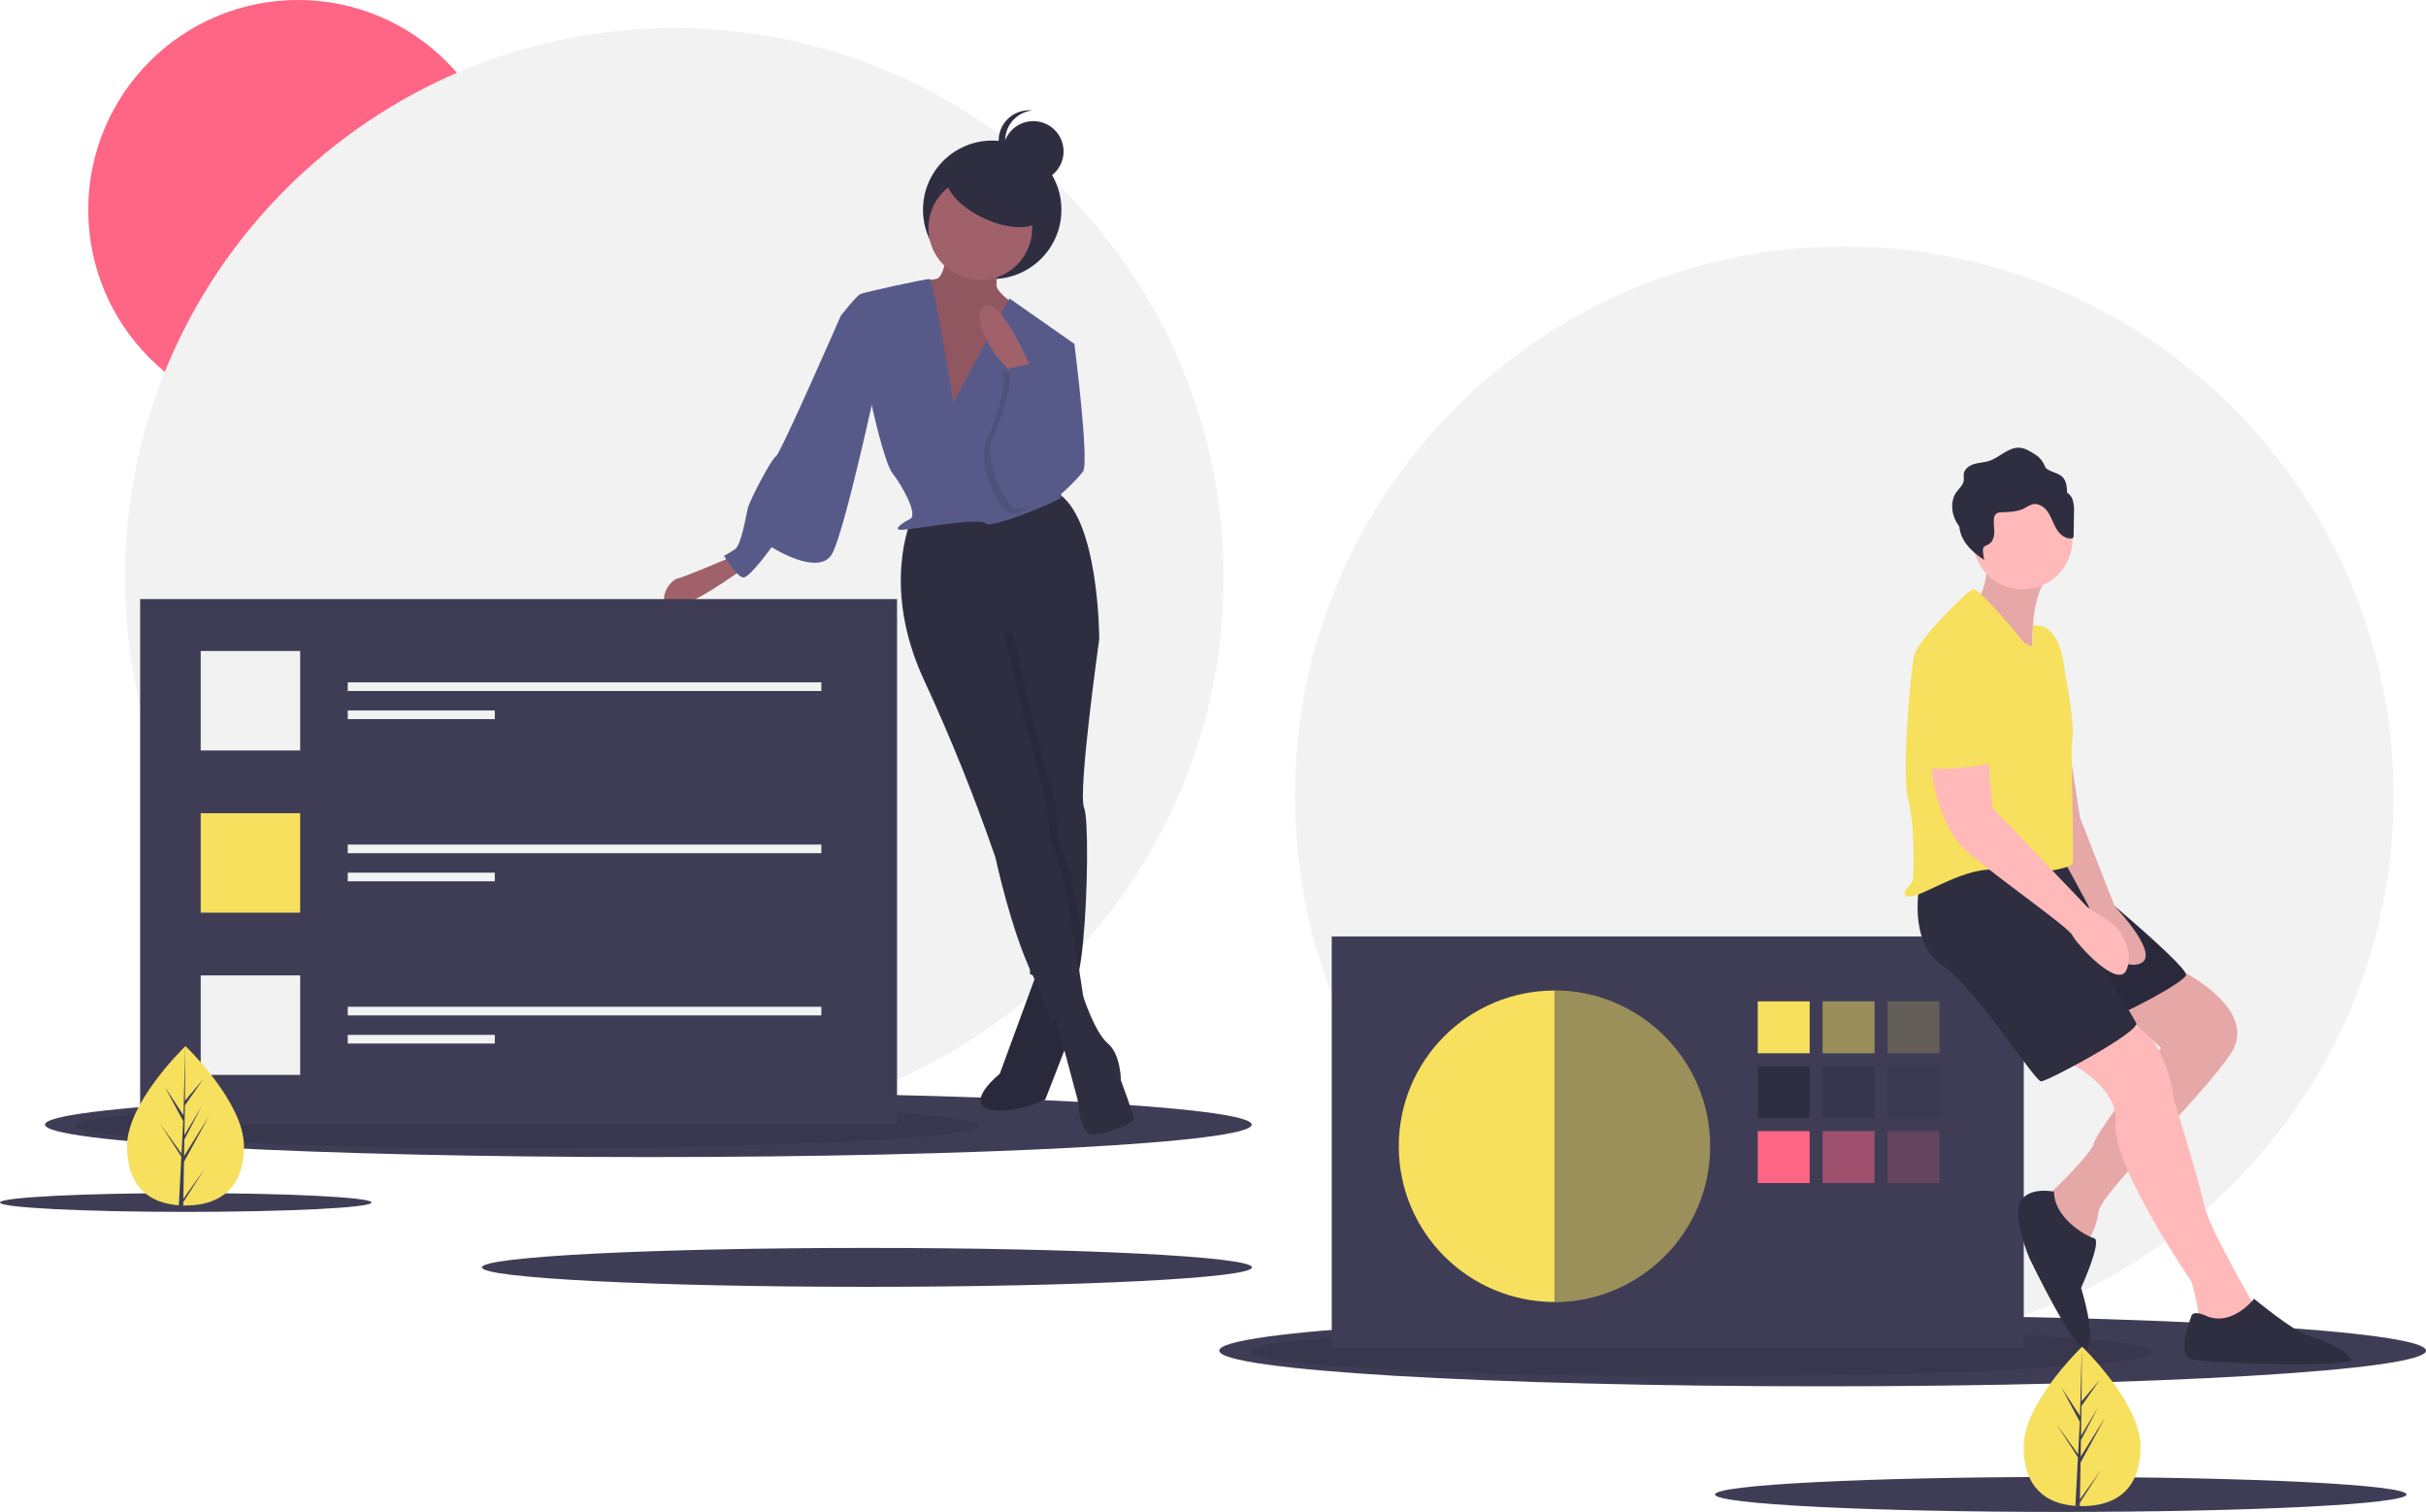
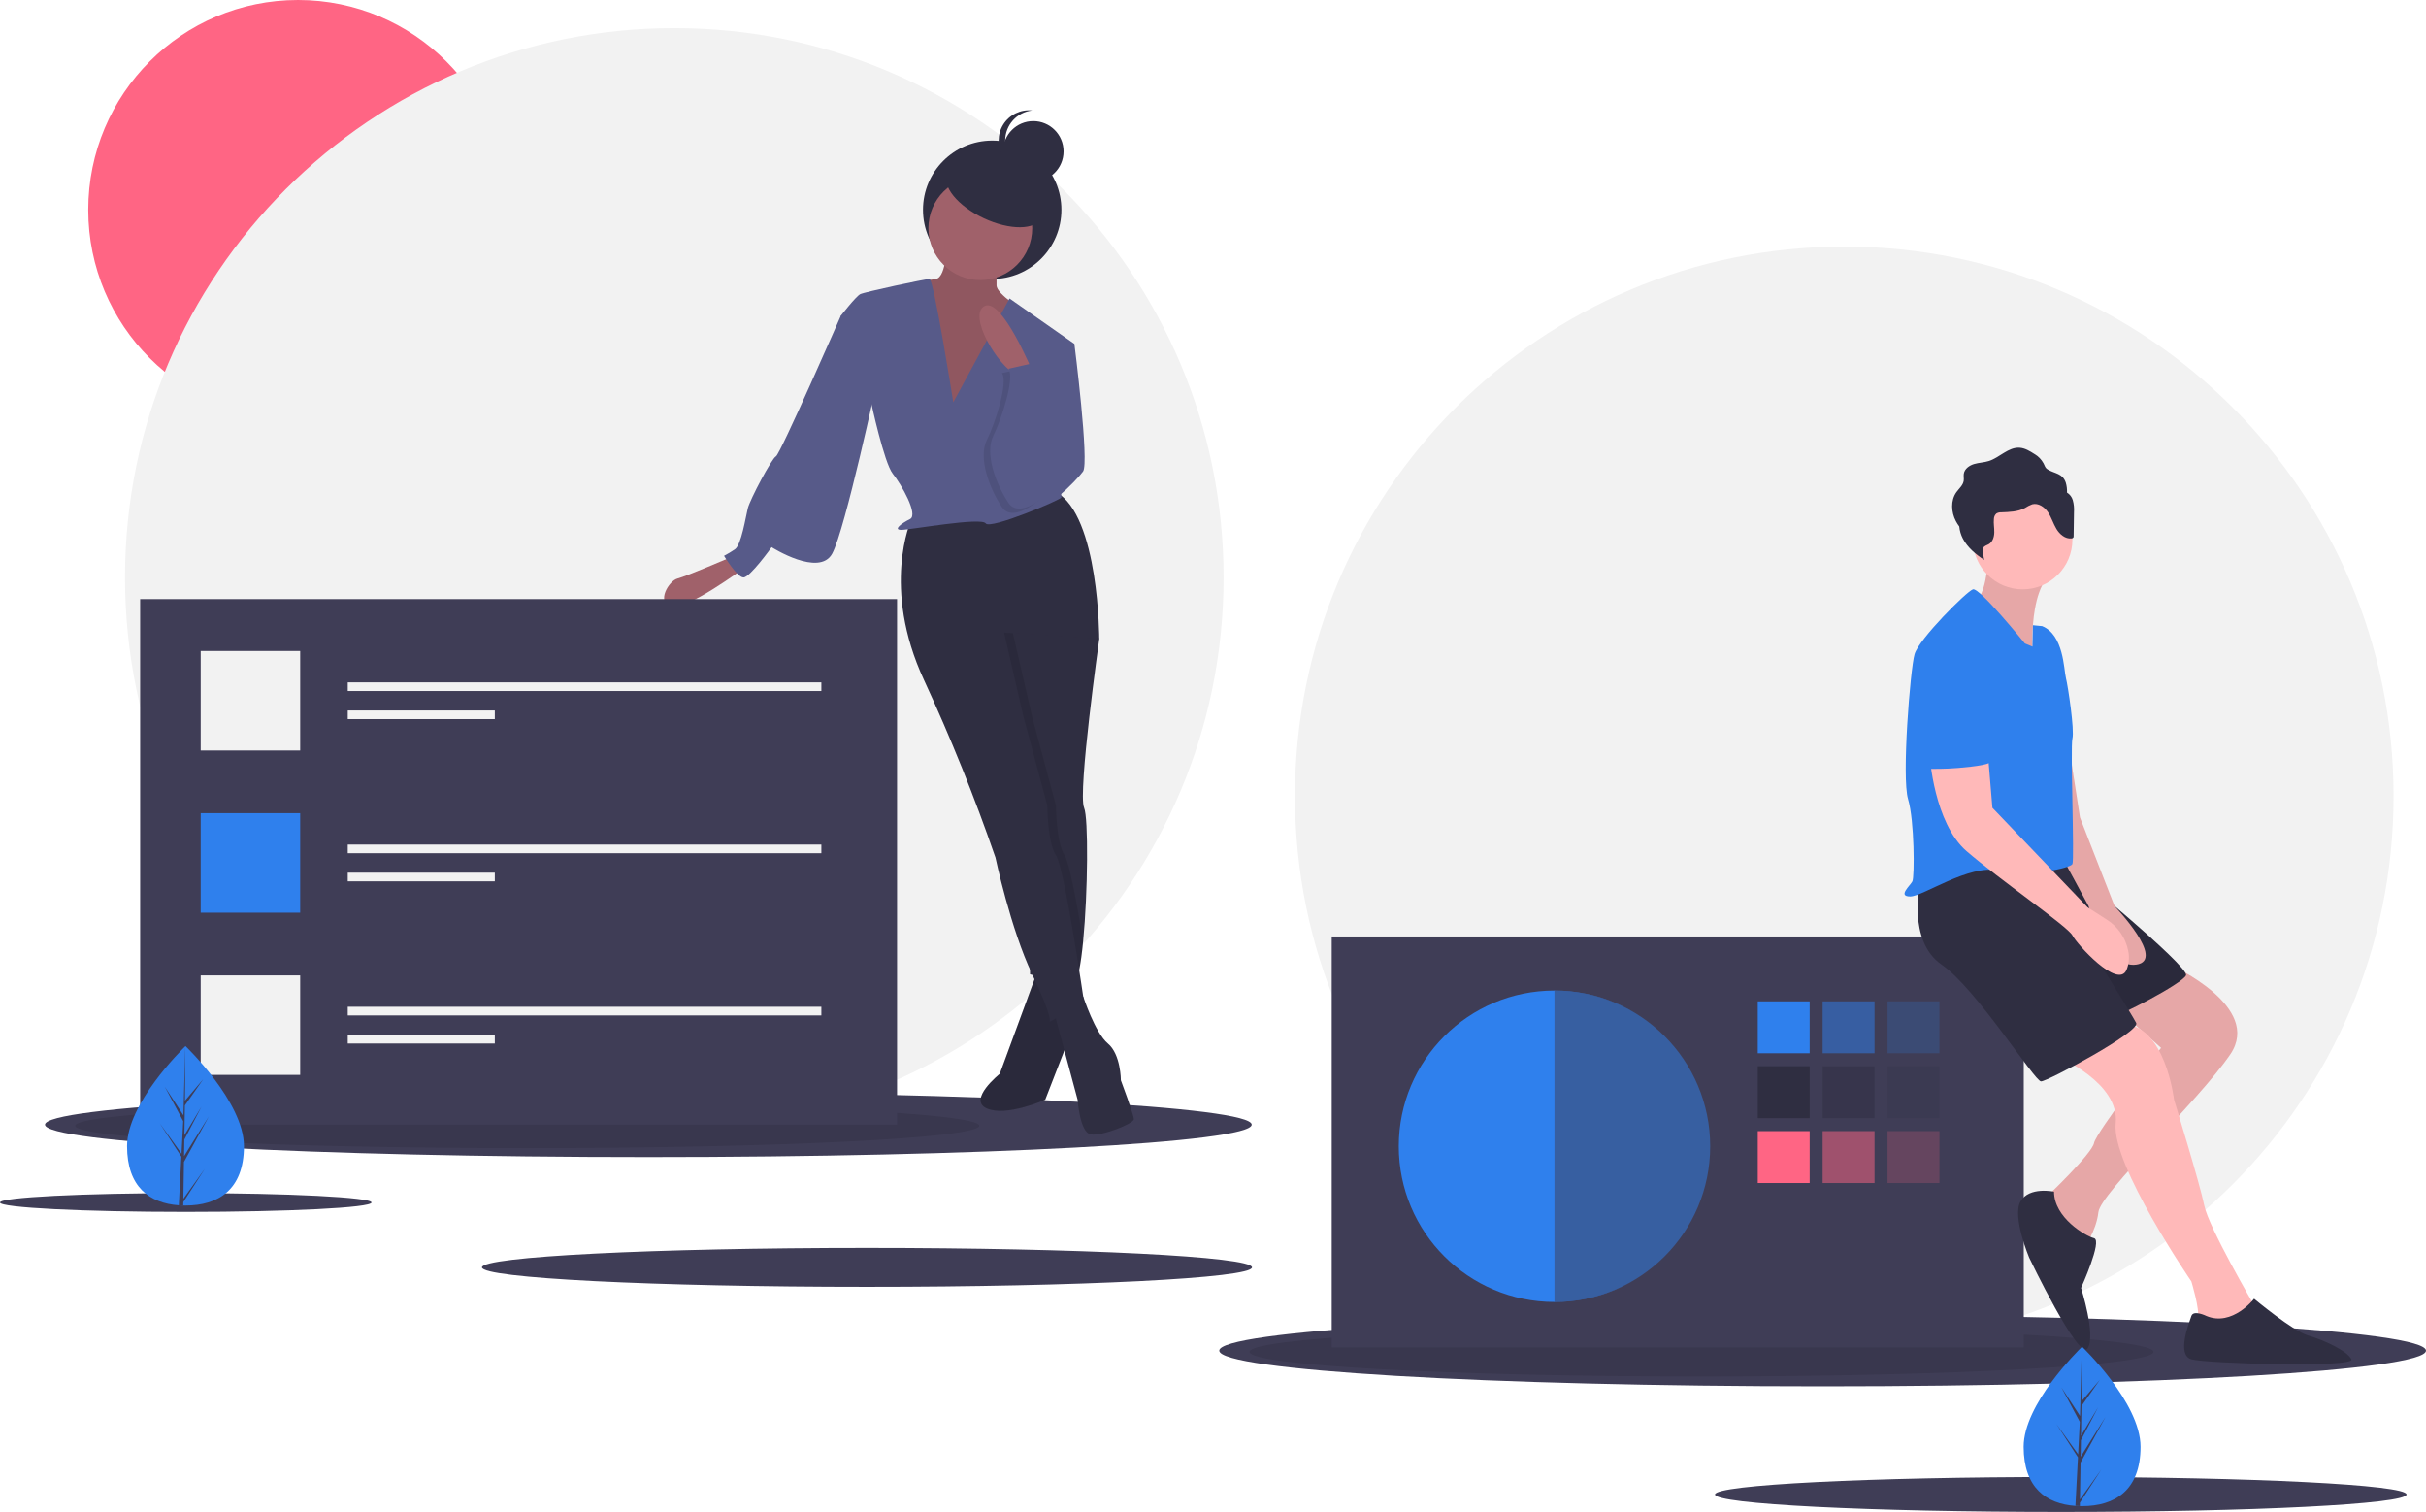
<svg xmlns="http://www.w3.org/2000/svg" id="f2557a61-56ef-4ee7-9811-4cdcc73688e4" data-name="Layer 1" width="1121.806" height="699.082" viewBox="0 0 1121.806 699.082">
  <circle cx="852.806" cy="367.999" r="254" fill="#f2f2f2" />
  <circle cx="137.806" cy="97" r="97" fill="#ff6584" />
  <circle cx="311.806" cy="266.999" r="254" fill="#f2f2f2" />
  <ellipse cx="299.806" cy="520" rx="279" ry="15" fill="#3f3d56" />
  <ellipse cx="243.806" cy="520.517" rx="209" ry="10.345" opacity="0.1" />
  <ellipse cx="842.806" cy="624.5" rx="279" ry="16.5" fill="#3f3d56" />
  <ellipse cx="786.806" cy="625.069" rx="209" ry="11.379" opacity="0.1" />
  <ellipse cx="400.903" cy="586" rx="178.043" ry="9" fill="#3f3d56" />
  <ellipse cx="85.903" cy="556" rx="85.903" ry="4.342" fill="#3f3d56" />
  <ellipse cx="952.927" cy="691" rx="159.879" ry="8.082" fill="#3f3d56" />
  <rect x="615.806" y="433" width="320" height="190" fill="#3f3d56" />
-   <circle cx="718.806" cy="530" r="72" fill="#f6e05e" />
-   <rect x="812.806" y="463" width="24" height="24" fill="#f6e05e" />
-   <rect x="842.806" y="463" width="24" height="24" fill="#f6e05e" opacity="0.5" />
-   <rect x="872.806" y="463" width="24" height="24" fill="#f6e05e" opacity="0.2" />
+   <circle cx="718.806" cy="530" r="72" fill="#2F80ED" />
+   <rect x="812.806" y="463" width="24" height="24" fill="#2F80ED" />
+   <rect x="842.806" y="463" width="24" height="24" fill="#2F80ED" opacity="0.5" />
+   <rect x="872.806" y="463" width="24" height="24" fill="#2F80ED" opacity="0.2" />
  <rect x="812.806" y="493" width="24" height="24" fill="#2f2e41" />
  <rect x="842.806" y="493" width="24" height="24" fill="#2f2e41" opacity="0.5" />
  <rect x="872.806" y="493" width="24" height="24" fill="#2f2e41" opacity="0.2" />
  <rect x="812.806" y="523" width="24" height="24" fill="#ff6584" />
  <rect x="842.806" y="523" width="24" height="24" fill="#ff6584" opacity="0.5" />
  <rect x="872.806" y="523" width="24" height="24" fill="#ff6584" opacity="0.2" />
  <path d="M757.903,558.459v144c39.765,0,74-32.236,74-72S797.668,558.459,757.903,558.459Z" transform="translate(-39.09703 -100.4591)" fill="#3f3d56" opacity="0.5" />
  <path d="M1043.403,546.959s42,19,27,41-60,64-61,73-7,17-7,17-20-21-18-23,22-21,23-26,31-44,31-44l-27-24Z" transform="translate(-39.09703 -100.4591)" fill="#ffb9b9" />
  <path d="M1043.403,546.959s42,19,27,41-60,64-61,73-7,17-7,17-20-21-18-23,22-21,23-26,31-44,31-44l-27-24Z" transform="translate(-39.09703 -100.4591)" opacity="0.1" />
  <path d="M990.403,588.959s29,12,27,31,35,73,35,73,4,13,3,17,26,3,26,3v-9s-21-36-23-46-14-49-14-49-4-35-24-35A37.5,37.5,0,0,0,990.403,588.959Z" transform="translate(-39.09703 -100.4591)" fill="#ffb9b9" />
  <path d="M991.903,498.459s60,49,58,53-31,19-36,20-40.378-73-40.378-73Z" transform="translate(-39.09703 -100.4591)" fill="#2f2e41" />
  <path d="M991.903,498.459s60,49,58,53-31,19-36,20-40.378-73-40.378-73Z" transform="translate(-39.09703 -100.4591)" opacity="0.1" />
  <path d="M926.903,508.459s-6,27,10,38,43,54,46,54,46-23,44-27-24-39-24-39l-7-37S934.903,495.459,926.903,508.459Z" transform="translate(-39.09703 -100.4591)" fill="#2f2e41" />
  <path d="M991.903,420.459l9,58,16,41s24,25,10,27-22-27-22-27l-13-24Z" transform="translate(-39.09703 -100.4591)" fill="#ffb9b9" />
  <path d="M991.903,420.459l9,58,16,41s24,25,10,27-22-27-22-27l-13-24Z" transform="translate(-39.09703 -100.4591)" opacity="0.1" />
  <path d="M958.403,355.959s0,21-7,23,28,29,28,29-4-35,10-44Z" transform="translate(-39.09703 -100.4591)" fill="#ffb9b9" />
  <path d="M958.403,355.959s0,21-7,23,28,29,28,29-4-35,10-44Z" transform="translate(-39.09703 -100.4591)" opacity="0.1" />
  <circle cx="935.306" cy="249.5" r="23" fill="#ffb9b9" />
-   <path d="M975.403,397.959s-21-26-24-25-25,23-27,30-6,57-3,67,3,36,2,38-7,7-1,7,27-15,41-12,33-1,34-3-1-54,0-58-2-24-3-28-1-20-11-24l-4.264-.421-.239,9.892Z" transform="translate(-39.09703 -100.4591)" fill="#f6e05e" />
+   <path d="M975.403,397.959s-21-26-24-25-25,23-27,30-6,57-3,67,3,36,2,38-7,7-1,7,27-15,41-12,33-1,34-3-1-54,0-58-2-24-3-28-1-20-11-24l-4.264-.421-.239,9.892Z" transform="translate(-39.09703 -100.4591)" fill="#2F80ED" />
  <path d="M931.403,449.959s2,31,17,44,47,35,49,39,21,25,25,16a14.962,14.962,0,0,0,.802-8.867,22.053,22.053,0,0,0-9.903-14.413l-8.899-5.72-44-46-2-24Z" transform="translate(-39.09703 -100.4591)" fill="#ffb9b9" />
  <path d="M988.903,651.459s-11.5-2.5-15.5,4.5,4,26,4,26,23,48,27,42-3-28-3-28,10-22,6-23S988.903,663.459,988.903,651.459Z" transform="translate(-39.09703 -100.4591)" fill="#2f2e41" />
  <path d="M1059.403,708.959s-6-3-7,0-7,18,0,20,76,4,74,0-13-9-20-11-25-17-25-17S1071.403,713.959,1059.403,708.959Z" transform="translate(-39.09703 -100.4591)" fill="#2f2e41" />
  <path d="M997.572,331.705a6.159,6.159,0,0,0-2.671-3.487,14.136,14.136,0,0,0-.564-4.602c-1.47-4.344-4.951-4.095-8.235-6.016-1.425-.833-1.337-1.57-2.079-2.939a10.907,10.907,0,0,0-4.203-4.288c-2.107-1.343-4.332-2.725-6.825-2.895-5.239-.357-9.256,4.571-14.263,6.152-2.207.697-4.579.726-6.797,1.385s-4.432,2.232-4.763,4.523c-.153,1.058.117,2.143-.038,3.2-.308,2.101-2.151,3.573-3.386,5.302-2.729,3.822-2.417,9.222-.235,13.38a18.81,18.81,0,0,0,1.574,2.463,15.15,15.15,0,0,0,1.662,5.626c2.183,4.159,5.938,7.266,9.861,9.848a23.277,23.277,0,0,1-.582-4.199,2.897,2.897,0,0,1,.179-1.391c.437-.913,1.591-1.156,2.472-1.656,1.823-1.036,2.538-3.329,2.591-5.425s-.392-4.196-.172-6.282a3.432,3.432,0,0,1,1.175-2.525,4.059,4.059,0,0,1,2.215-.528c3.736-.152,7.639-.221,10.934-1.988a16.203,16.203,0,0,1,3.403-1.722c2.8-.73,5.662,1.232,7.276,3.635s2.418,5.261,3.907,7.742,4.061,4.694,6.94,4.4a1.152,1.152,0,0,0,.86-.382,1.289,1.289,0,0,0,.158-.732l.161-11.005A16.634,16.634,0,0,0,997.572,331.705Z" transform="translate(-39.09703 -100.4591)" fill="#2f2e41" />
-   <path d="M940.403,398.959s22,10,21,31,6,23-11,25-21,0-22,2-7-46-3-51S940.403,398.959,940.403,398.959Z" transform="translate(-39.09703 -100.4591)" fill="#f6e05e" />
+   <path d="M940.403,398.959s22,10,21,31,6,23-11,25-21,0-22,2-7-46-3-51S940.403,398.959,940.403,398.959Z" transform="translate(-39.09703 -100.4591)" fill="#2F80ED" />
  <circle cx="458.806" cy="97" r="32" fill="#2f2e41" />
  <path d="M519.403,547.959l-18,49s-15,12-6,16,27-4,27-4l14-36-2-25Z" transform="translate(-39.09703 -100.4591)" fill="#2f2e41" />
  <path d="M519.403,547.959l-18,49s-15,12-6,16,27-4,27-4l14-36-2-25Z" transform="translate(-39.09703 -100.4591)" opacity="0.1" />
  <path d="M520.903,257.459l15,2s7,55,4,59-18,20-24,16S520.903,257.459,520.903,257.459Z" transform="translate(-39.09703 -100.4591)" fill="#575a89" />
  <path d="M377.403,357.959s-21,9-25,10-10,11-3,13,34-18,34-18Z" transform="translate(-39.09703 -100.4591)" fill="#a0616a" />
  <path d="M526.403,567.959l11,41s1,15,6,16,20-5,20-7-6-18-6-18,0-12-6-17-11.406-21.75-11.406-21.75Z" transform="translate(-39.09703 -100.4591)" fill="#2f2e41" />
  <path d="M540.403,473.959c2.02,4.71,1.77,38.88-.44,61.62-1.07,11.05-2.6,19.4-4.56,20.38l-14.33-3.58-5.67-1.42-.15-12.44-.85-68.56-17-71v-18l43,4,6.82,10.71.18.29S537.403,466.959,540.403,473.959Z" transform="translate(-39.09703 -100.4591)" fill="#2f2e41" />
  <path d="M531.403,495.959c2.14,3.21,5.71,22.43,8.56,39.62-1.07,11.05-2.6,19.4-4.56,20.38l-14.33-3.58c-.22-.46-.44-.94-.67-1.42-1.83-3.84-3.55-8.08-5.15-12.44l-.85-68.56-17-71v-18l43,4,6.82,10.71-39.82-2.71,9,39,11,41S527.403,489.959,531.403,495.959Z" transform="translate(-39.09703 -100.4591)" opacity="0.1" />
  <path d="M460.403,340.959s-14,31,6,74a874.089,874.089,0,0,1,33,82s7,33,17,54,8,22,8,22l16-9s-9-62-13-68-4-23-4-23l-11-41-9-39,44,3s0-57-20-68Z" transform="translate(-39.09703 -100.4591)" fill="#2f2e41" />
  <path d="M476.903,212.459s0,16-5,17-15,1-18,6,23,71,23,71l27-17,9-45s-13-8-13-12v-18Z" transform="translate(-39.09703 -100.4591)" fill="#a0616a" />
  <path d="M476.903,212.459s0,16-5,17-15,1-18,6,23,71,23,71l27-17,9-45s-13-8-13-12v-18Z" transform="translate(-39.09703 -100.4591)" opacity="0.1" />
  <circle cx="453.306" cy="105.5" r="24" fill="#a0616a" />
  <path d="M479.903,286.459s-9-57-11-57-30,6-32,7-9,10-9,10l14,40s6,28,10,33,12,19,8,21-8,5-4,5,37-6,39-3,35-11,35-12-4-48-4-48l10-23-30-21Z" transform="translate(-39.09703 -100.4591)" fill="#575a89" />
  <path d="M437.903,241.459l-10,5s-28,64-30,65-12,20-13,24-3,17-6,19a51.953,51.953,0,0,1-5,3s6,10,9,10,13-14,13-14,22,14,28,3,21-81,21-81Z" transform="translate(-39.09703 -100.4591)" fill="#575a89" />
  <path d="M516.403,271.959s-14-34-22-30,6,28,15,32Z" transform="translate(-39.09703 -100.4591)" fill="#a0616a" />
  <path d="M502.403,272.959l14.031-3.172L519.403,284.959s13,23,10,33-21,26-27,17-11-23-7-31S505.403,276.959,502.403,272.959Z" transform="translate(-39.09703 -100.4591)" opacity="0.1" />
  <path d="M505.403,270.959l14.031-3.172L522.403,282.959s13,23,10,33-21,26-27,17-11-23-7-31S508.403,274.959,505.403,270.959Z" transform="translate(-39.09703 -100.4591)" fill="#575a89" />
  <ellipse cx="498.903" cy="190.959" rx="11.5" ry="24" transform="translate(75.23657 461.2775) rotate(-64.8987)" fill="#2f2e41" />
  <circle cx="477.806" cy="70" r="14" fill="#2f2e41" />
  <path d="M503.903,165.459a14,14,0,0,1,12.5-13.917,14,14,0,1,0,0,27.834A14,14,0,0,1,503.903,165.459Z" transform="translate(-39.09703 -100.4591)" fill="#2f2e41" />
  <rect x="64.806" y="277" width="350" height="243" fill="#3f3d56" />
  <rect x="92.806" y="301" width="46" height="46" fill="#f2f2f2" />
-   <rect x="92.806" y="376" width="46" height="46" fill="#f6e05e" />
+   <rect x="92.806" y="376" width="46" height="46" fill="#2F80ED" />
  <rect x="92.806" y="451" width="46" height="46" fill="#f2f2f2" />
  <rect x="160.806" y="315.5" width="219" height="4" fill="#f2f2f2" />
  <rect x="160.806" y="328.5" width="68" height="4" fill="#f2f2f2" />
  <rect x="160.806" y="390.5" width="219" height="4" fill="#f2f2f2" />
  <rect x="160.806" y="403.5" width="68" height="4" fill="#f2f2f2" />
  <rect x="160.806" y="465.5" width="219" height="4" fill="#f2f2f2" />
  <rect x="160.806" y="478.5" width="68" height="4" fill="#f2f2f2" />
-   <path d="M1028.903,769.392c0,20.356-12.1,27.464-27.028,27.464-.346,0-.692-.005-1.035-.012-.692-.015-1.378-.047-2.055-.095-13.473-.953-23.939-8.426-23.939-27.357,0-19.588,25.031-44.307,26.916-46.141l.002-.002c.072-.072.109-.107.109-.107S1028.903,749.038,1028.903,769.392Z" transform="translate(-39.09703 -100.4591)" fill="#f6e05e" />
+   <path d="M1028.903,769.392c0,20.356-12.1,27.464-27.028,27.464-.346,0-.692-.005-1.035-.012-.692-.015-1.378-.047-2.055-.095-13.473-.953-23.939-8.426-23.939-27.357,0-19.588,25.031-44.307,26.916-46.141l.002-.002c.072-.072.109-.107.109-.107S1028.903,749.038,1028.903,769.392Z" transform="translate(-39.09703 -100.4591)" fill="#2F80ED" />
  <path d="M1000.89,793.741l9.886-13.811-9.911,15.329-.025,1.585c-.692-.015-1.378-.047-2.055-.095l1.065-20.364-.007-.159.017-.027.102-1.925-9.936-15.366,9.965,13.923.025.408.804-15.386-8.505-15.879,8.61,13.18.838-31.902.002-.109v.107l-.139,25.155,8.468-9.973-8.503,12.14-.224,13.777,7.908-13.222-7.941,15.249-.124,7.659,11.475-18.404-11.52,21.075Z" transform="translate(-39.09703 -100.4591)" fill="#3f3d56" />
-   <path d="M151.903,630.392c0,20.356-12.1,27.464-27.028,27.464-.346,0-.692-.005-1.035-.012-.692-.015-1.378-.047-2.055-.095-13.473-.953-23.939-8.426-23.939-27.357,0-19.588,25.031-44.307,26.916-46.141l.002-.002c.072-.072.109-.107.109-.107S151.903,610.038,151.903,630.392Z" transform="translate(-39.09703 -100.4591)" fill="#f6e05e" />
+   <path d="M151.903,630.392c0,20.356-12.1,27.464-27.028,27.464-.346,0-.692-.005-1.035-.012-.692-.015-1.378-.047-2.055-.095-13.473-.953-23.939-8.426-23.939-27.357,0-19.588,25.031-44.307,26.916-46.141l.002-.002c.072-.072.109-.107.109-.107S151.903,610.038,151.903,630.392Z" transform="translate(-39.09703 -100.4591)" fill="#2F80ED" />
  <path d="M123.89,654.741l9.886-13.811-9.911,15.329-.025,1.585c-.692-.015-1.378-.047-2.055-.095l1.065-20.364-.007-.159.017-.027.102-1.925-9.936-15.366,9.965,13.923.025.408.804-15.386-8.505-15.879,8.61,13.18.838-31.902.002-.109v.107l-.139,25.155,8.468-9.973-8.503,12.14-.224,13.777,7.908-13.222-7.941,15.249-.124,7.659,11.475-18.404-11.52,21.075Z" transform="translate(-39.09703 -100.4591)" fill="#3f3d56" />
</svg>
